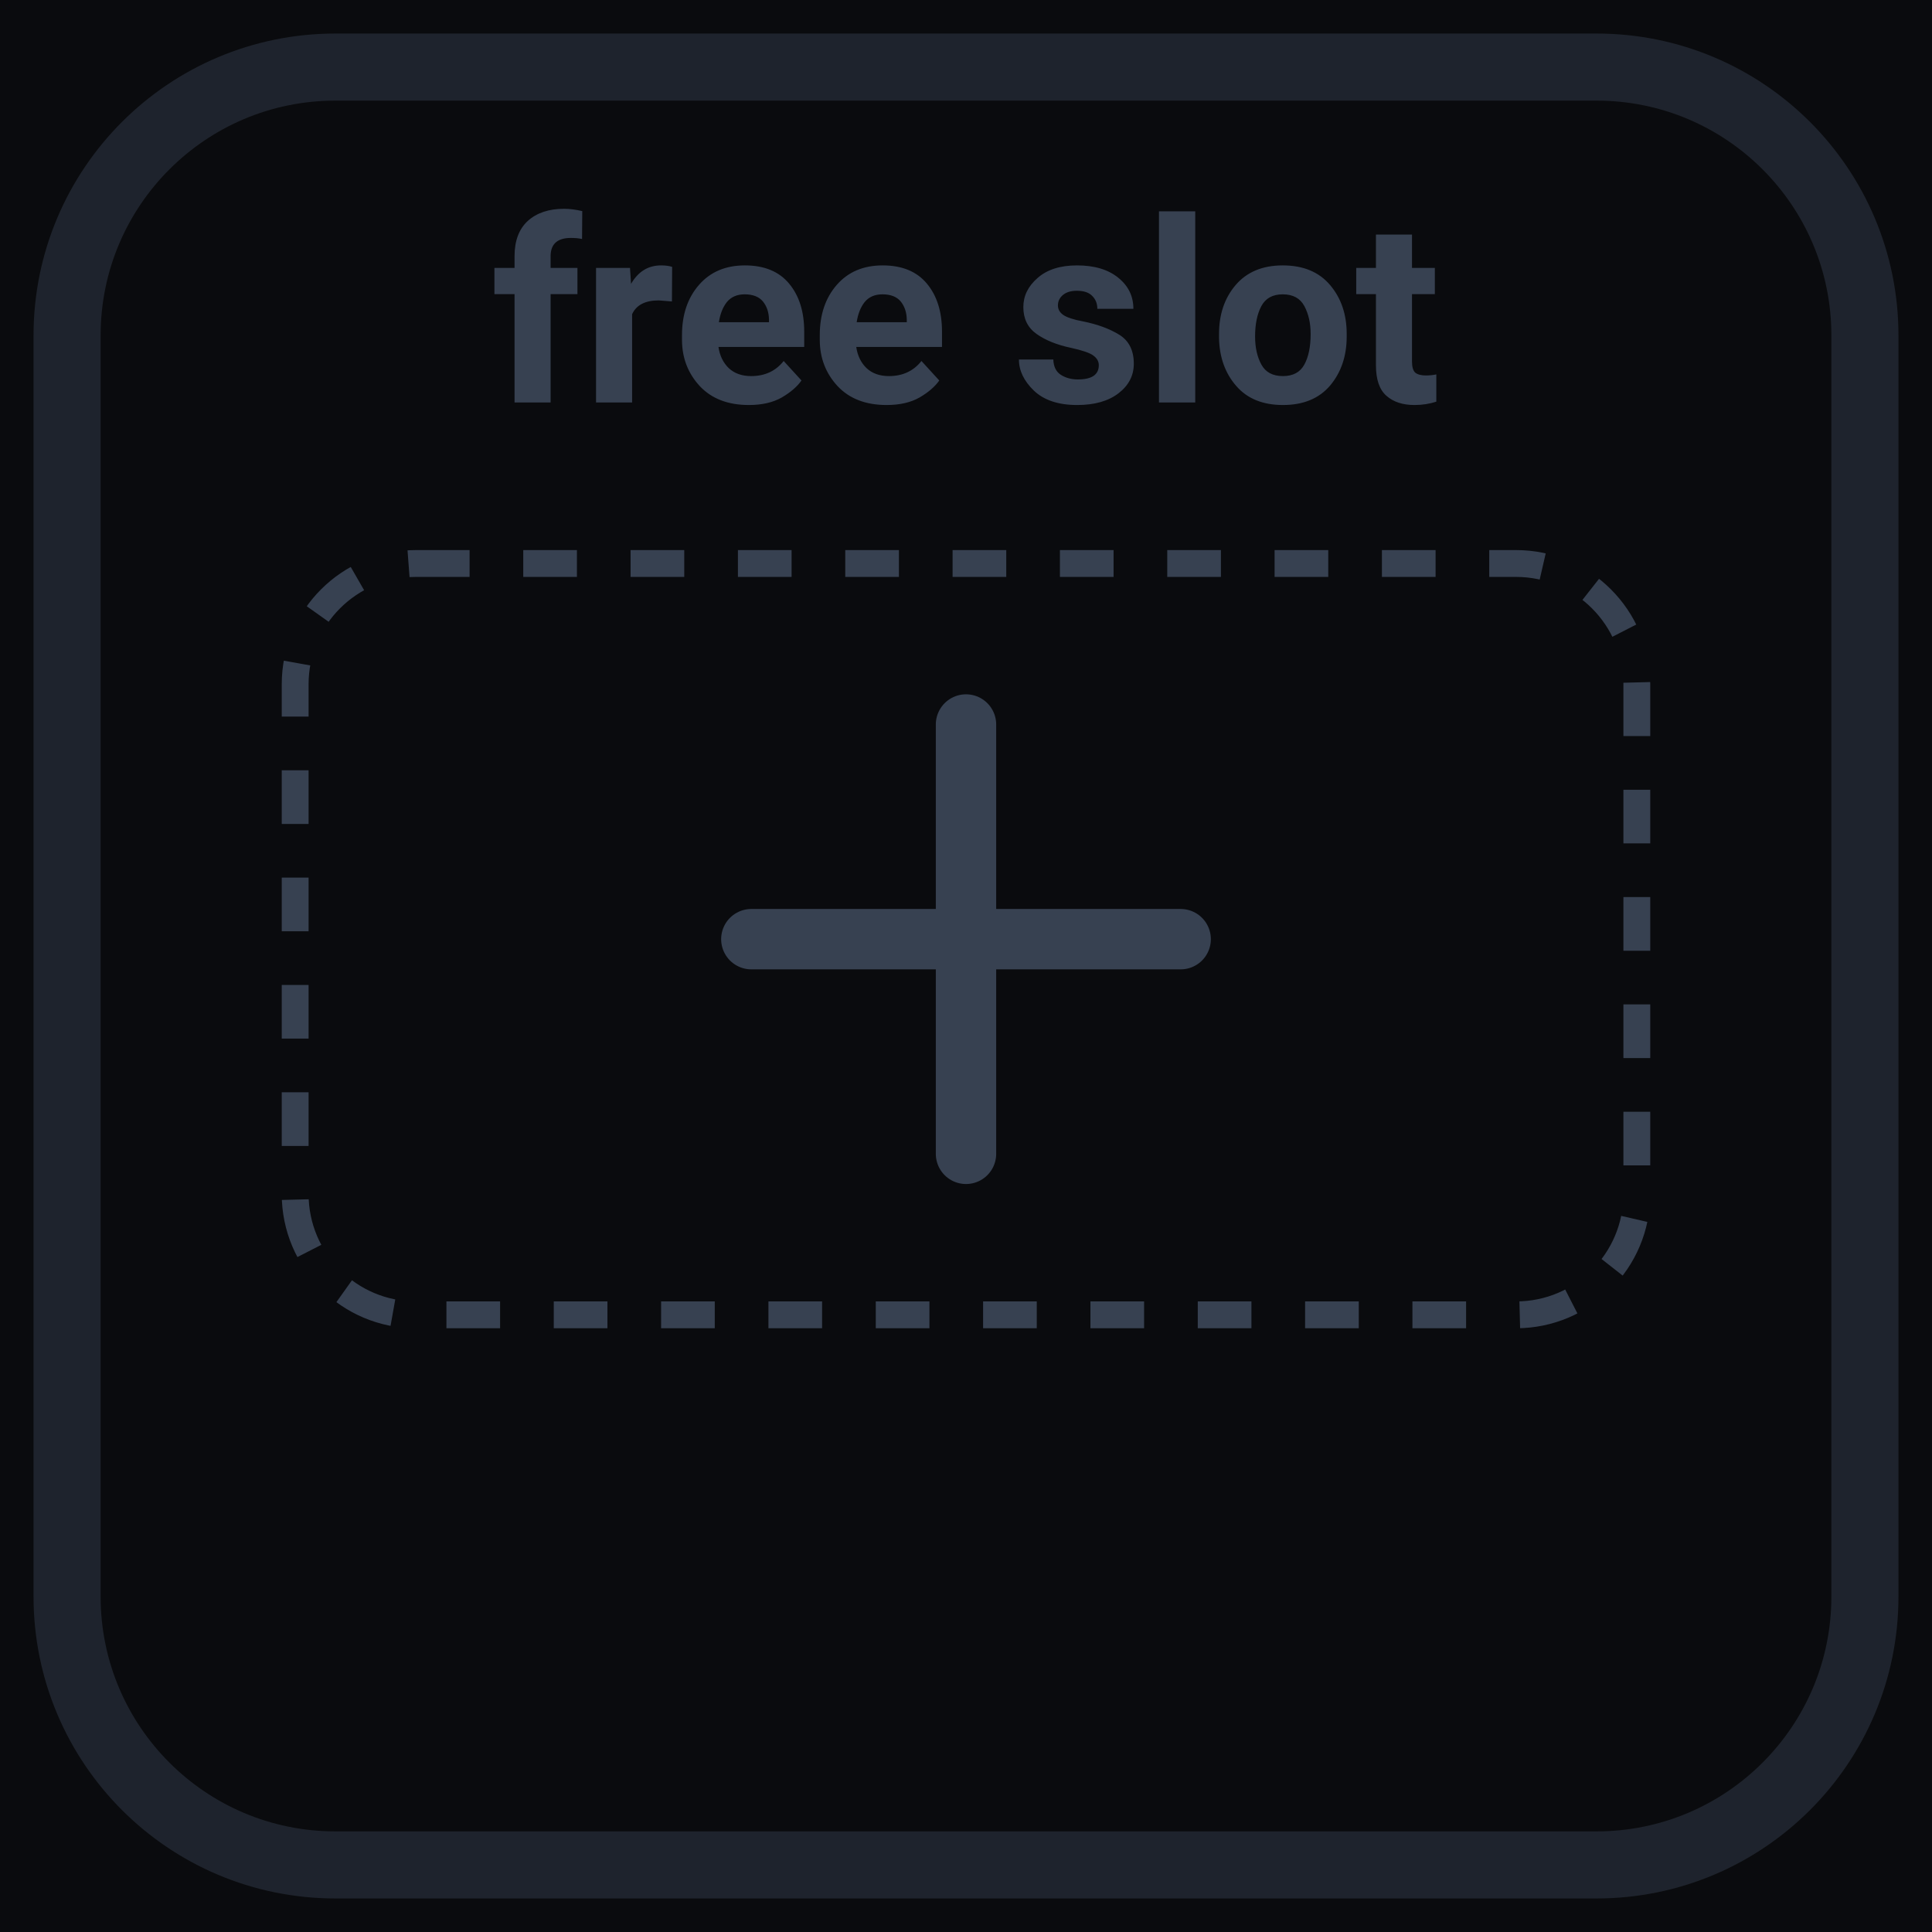
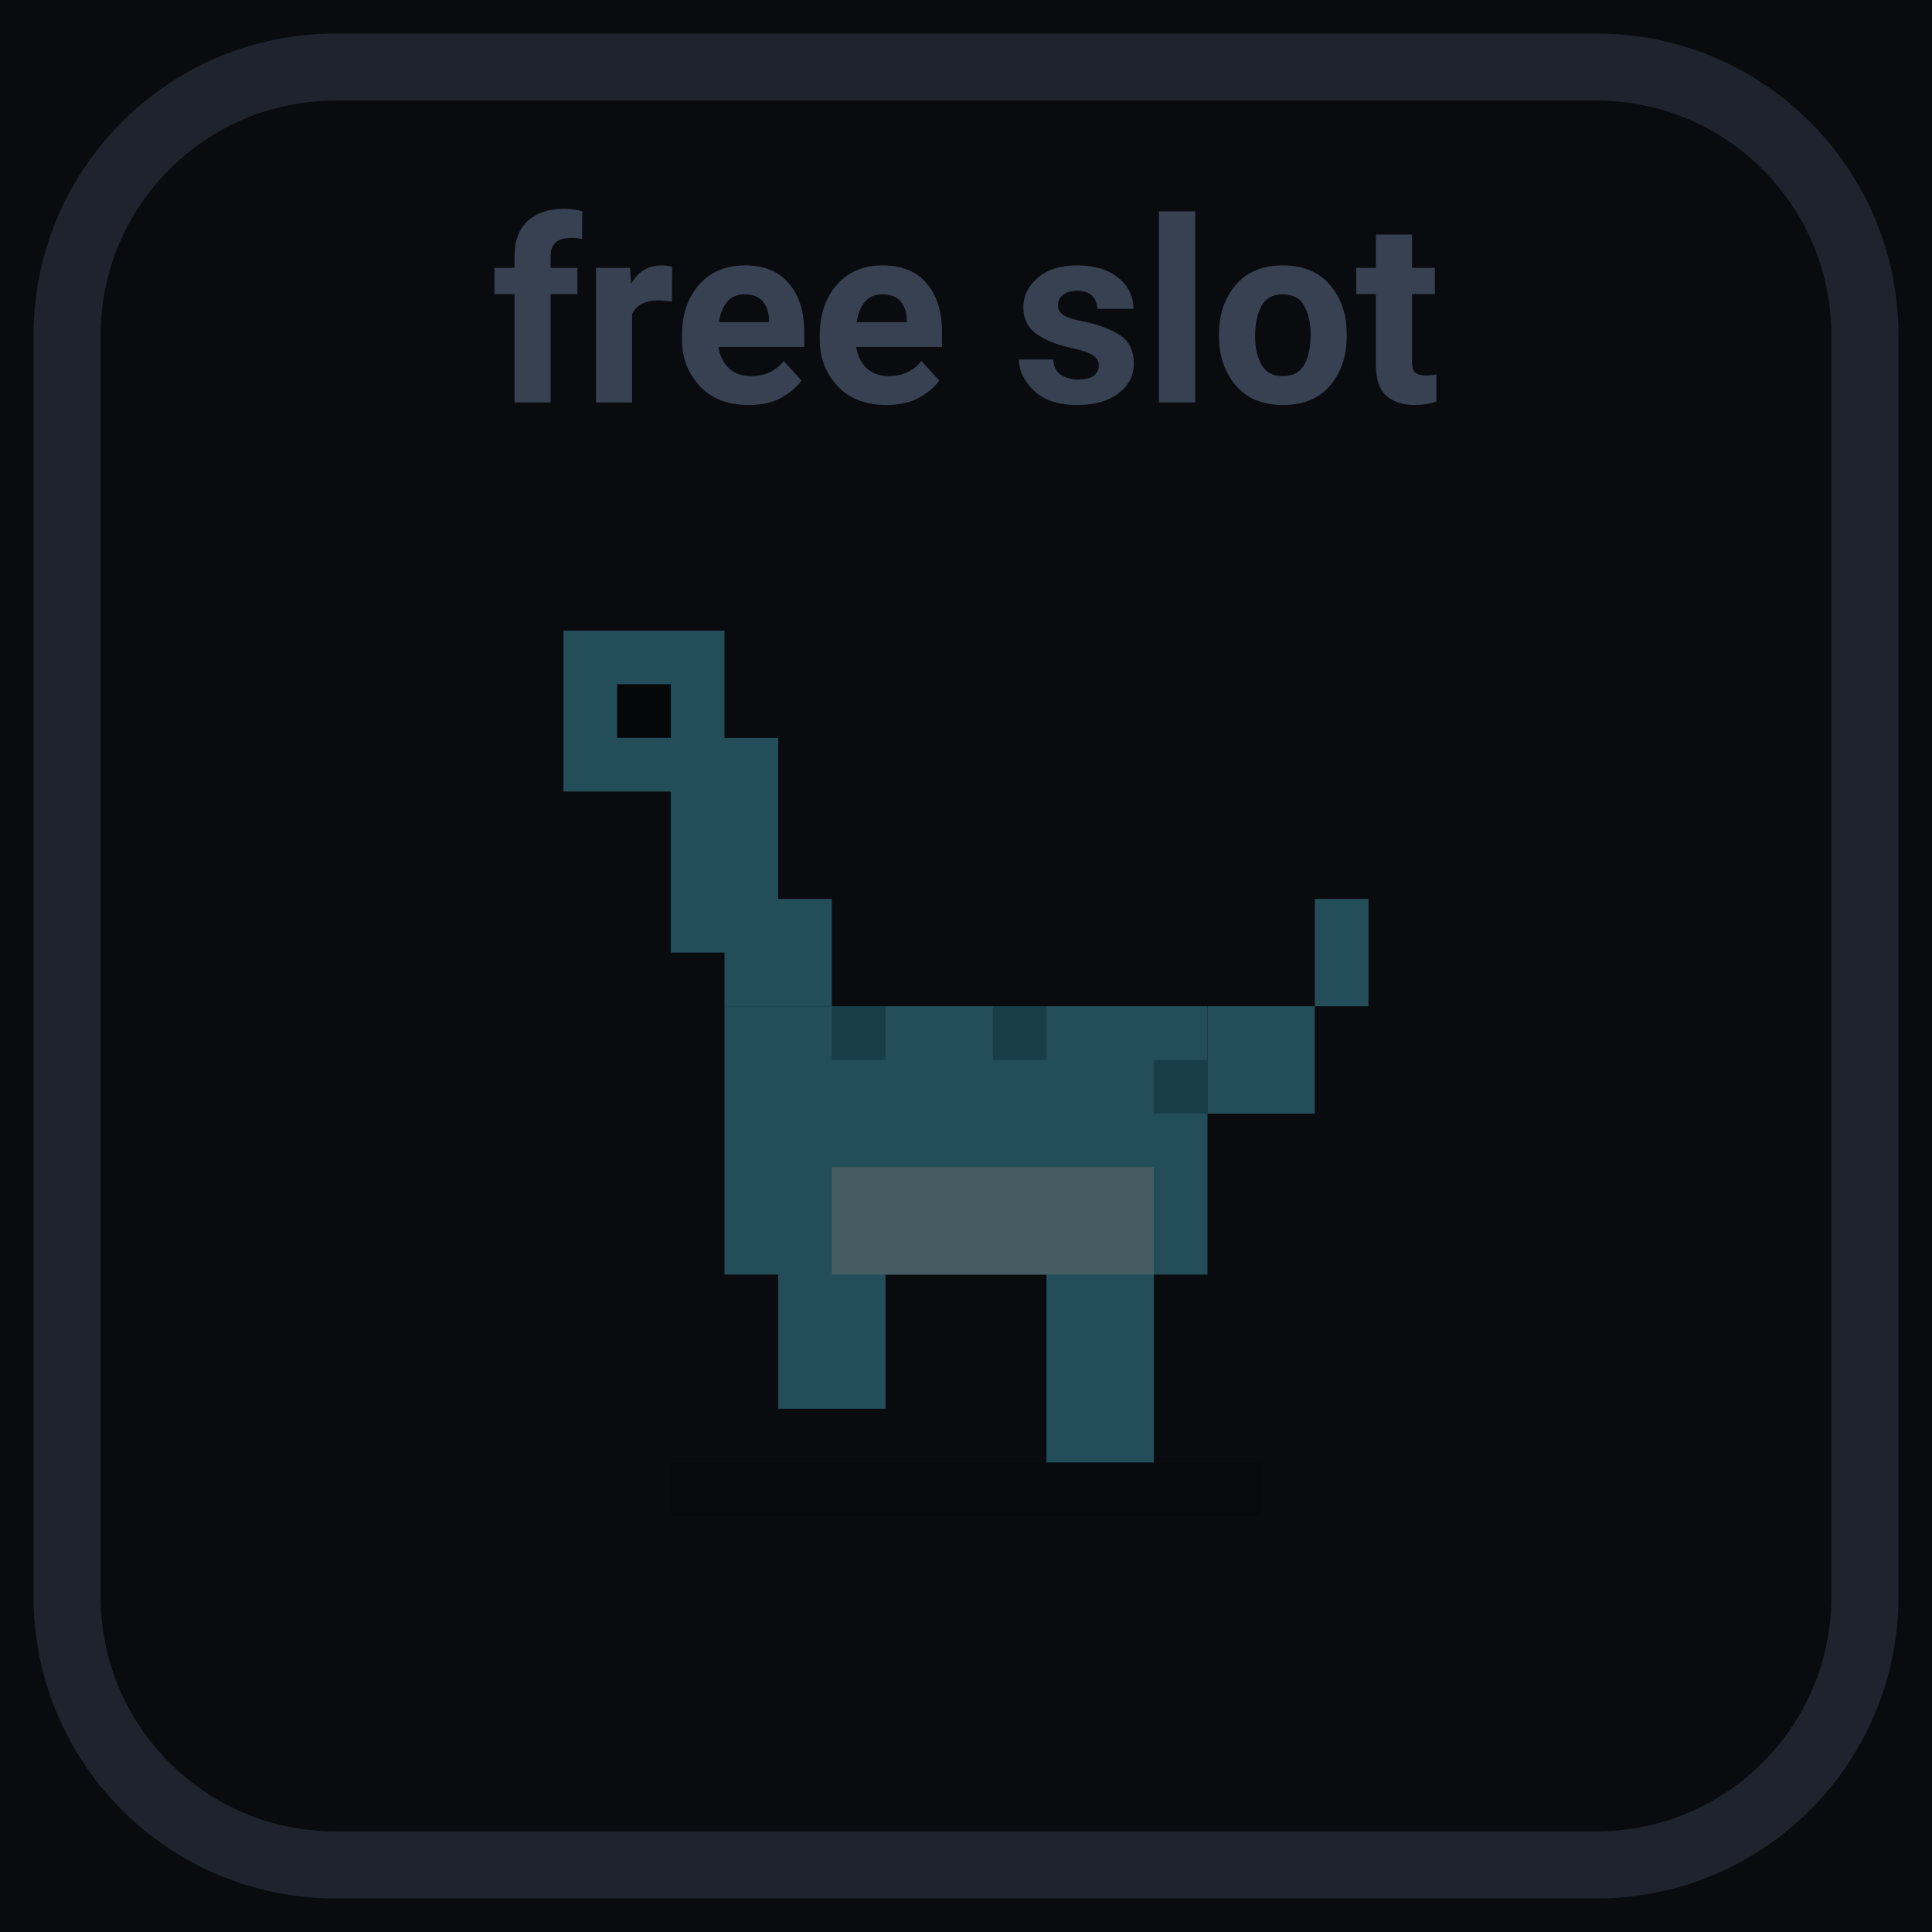
<svg xmlns="http://www.w3.org/2000/svg" width="144" height="144" viewBox="0 0 144 144">
  <rect width="144" height="144" fill="#0a0b0e" />
  <text x="72" y="30" font-family="-apple-system,Segoe UI,Roboto,sans-serif" font-size="19" font-weight="700" fill="#374151" text-anchor="middle">free slot</text>
  <g transform="translate(0,8)">
-     <rect x="22" y="34" width="100" height="56" rx="9" fill="none" stroke="#374151" stroke-width="2" stroke-dasharray="4 4" />
-     <path d="M72 46 L72 78 M56 62 L88 62" stroke="#374151" stroke-width="4.5" stroke-linecap="round" />
+     <g opacity="0.38">
+       <g transform="translate(0 6)">
+         <g transform="translate(42 35) scale(4)">
+           <rect x="2" y="15" width="11" height="1" fill="#000" opacity="0.45" />
+           <rect x="4" y="11" width="2" height="3" fill="#4ab8d1" />
+           <rect x="9" y="11" width="2" height="4" fill="#4ab8d1" />
+           <g transform="translate(0 -0.5)">
+             <g transform="translate(7.5 12) scale(1 1.000) translate(-7.5 -12)">
+               <rect x="3" y="7" width="9" height="5" fill="#4ab8d1" />
+               <rect x="5" y="10" width="6" height="2" fill="#a8e0ec" />
+               <rect x="12" y="7" width="2" height="2" fill="#4ab8d1" />
+               <rect x="14" y="5" width="1" height="2" fill="#4ab8d1" />
+               <rect x="3" y="5" width="2" height="2" fill="#4ab8d1" />
+               <rect x="2" y="2" width="2" height="4" fill="#4ab8d1" />
+               <rect x="0" y="0" width="3" height="3" fill="#4ab8d1" />
+               <rect x="5" y="7" width="1" height="1" fill="#2d8fa8" />
+               <rect x="8" y="7" width="1" height="1" fill="#2d8fa8" />
+               <rect x="11" y="8" width="1" height="1" fill="#2d8fa8" />
+               <g transform="translate(1.5 1) scale(1 1) translate(-1.5 -1)">
+                 <rect x="1" y="1" width="1" height="1" fill="#000" />
+               </g>
+             </g>
+           </g>
+         </g>
+       </g>
+     </g>
  </g>
  <rect x="1.25" y="1.25" width="141.5" height="141.5" rx="22" fill="none" stroke="#0a0b0e" stroke-width="2.5" />
  <rect x="5" y="5" width="134" height="134" rx="20" fill="none" stroke="#374151" stroke-width="5" stroke-linejoin="round" opacity="0.45" />
</svg>
